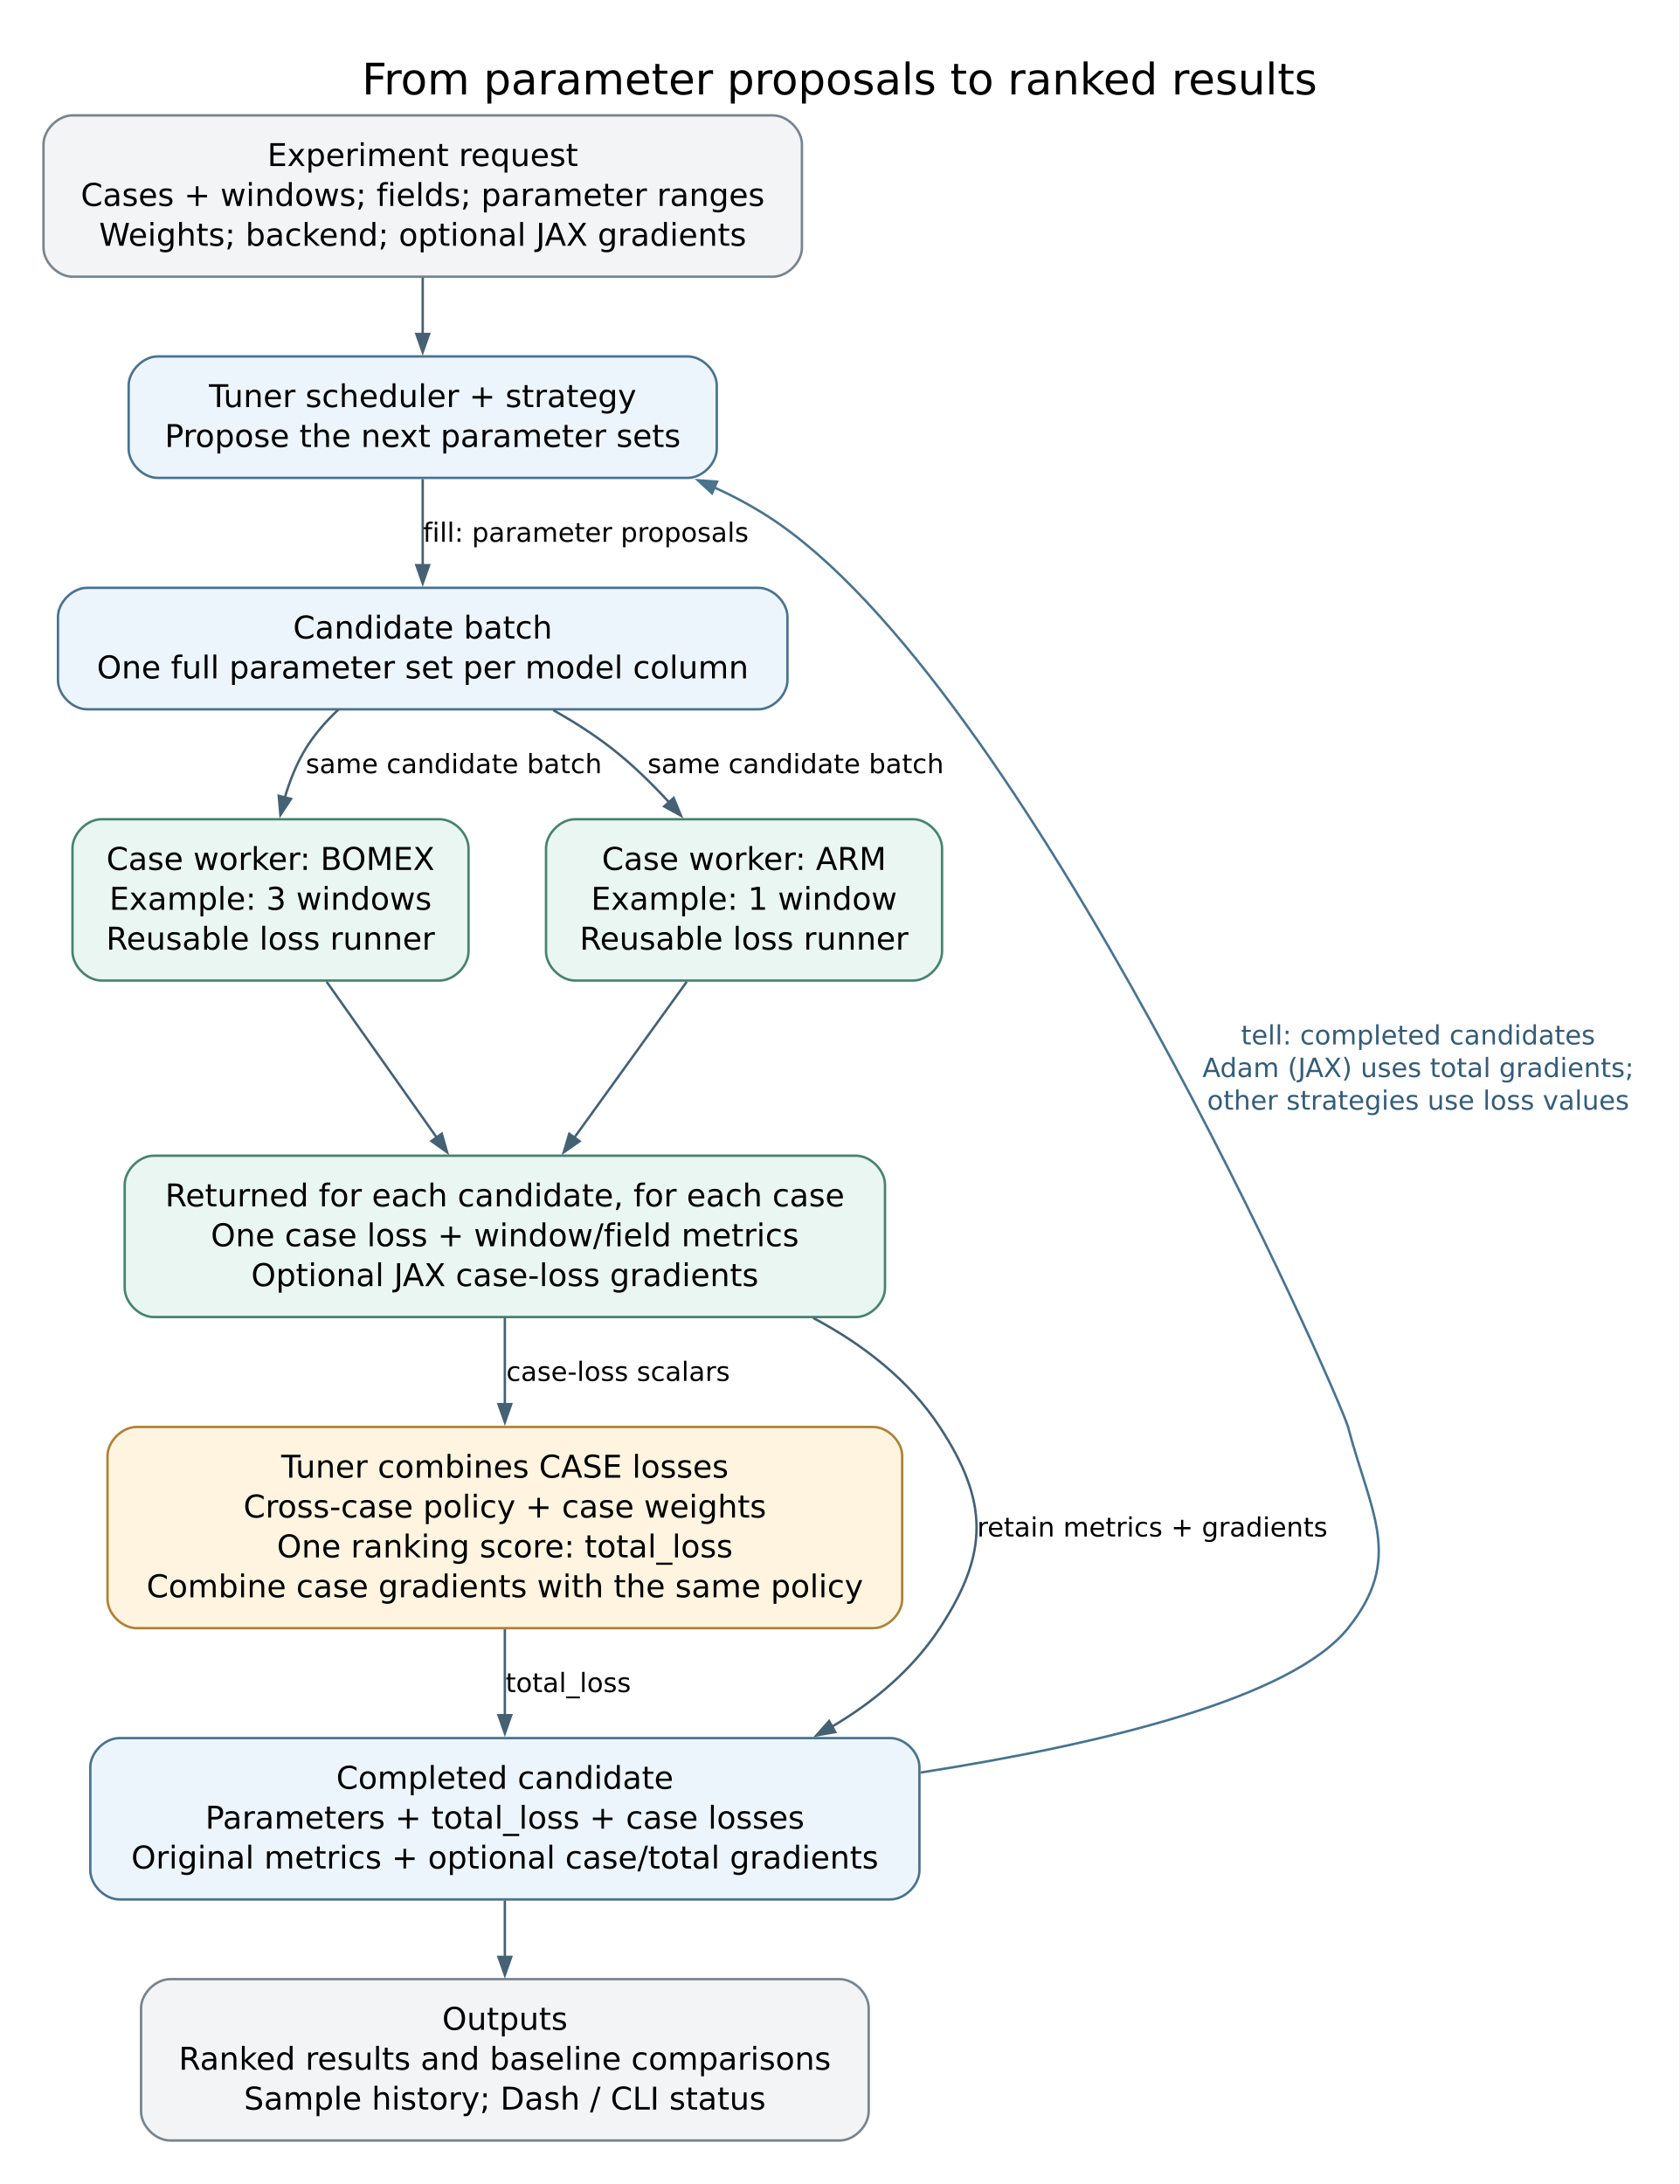
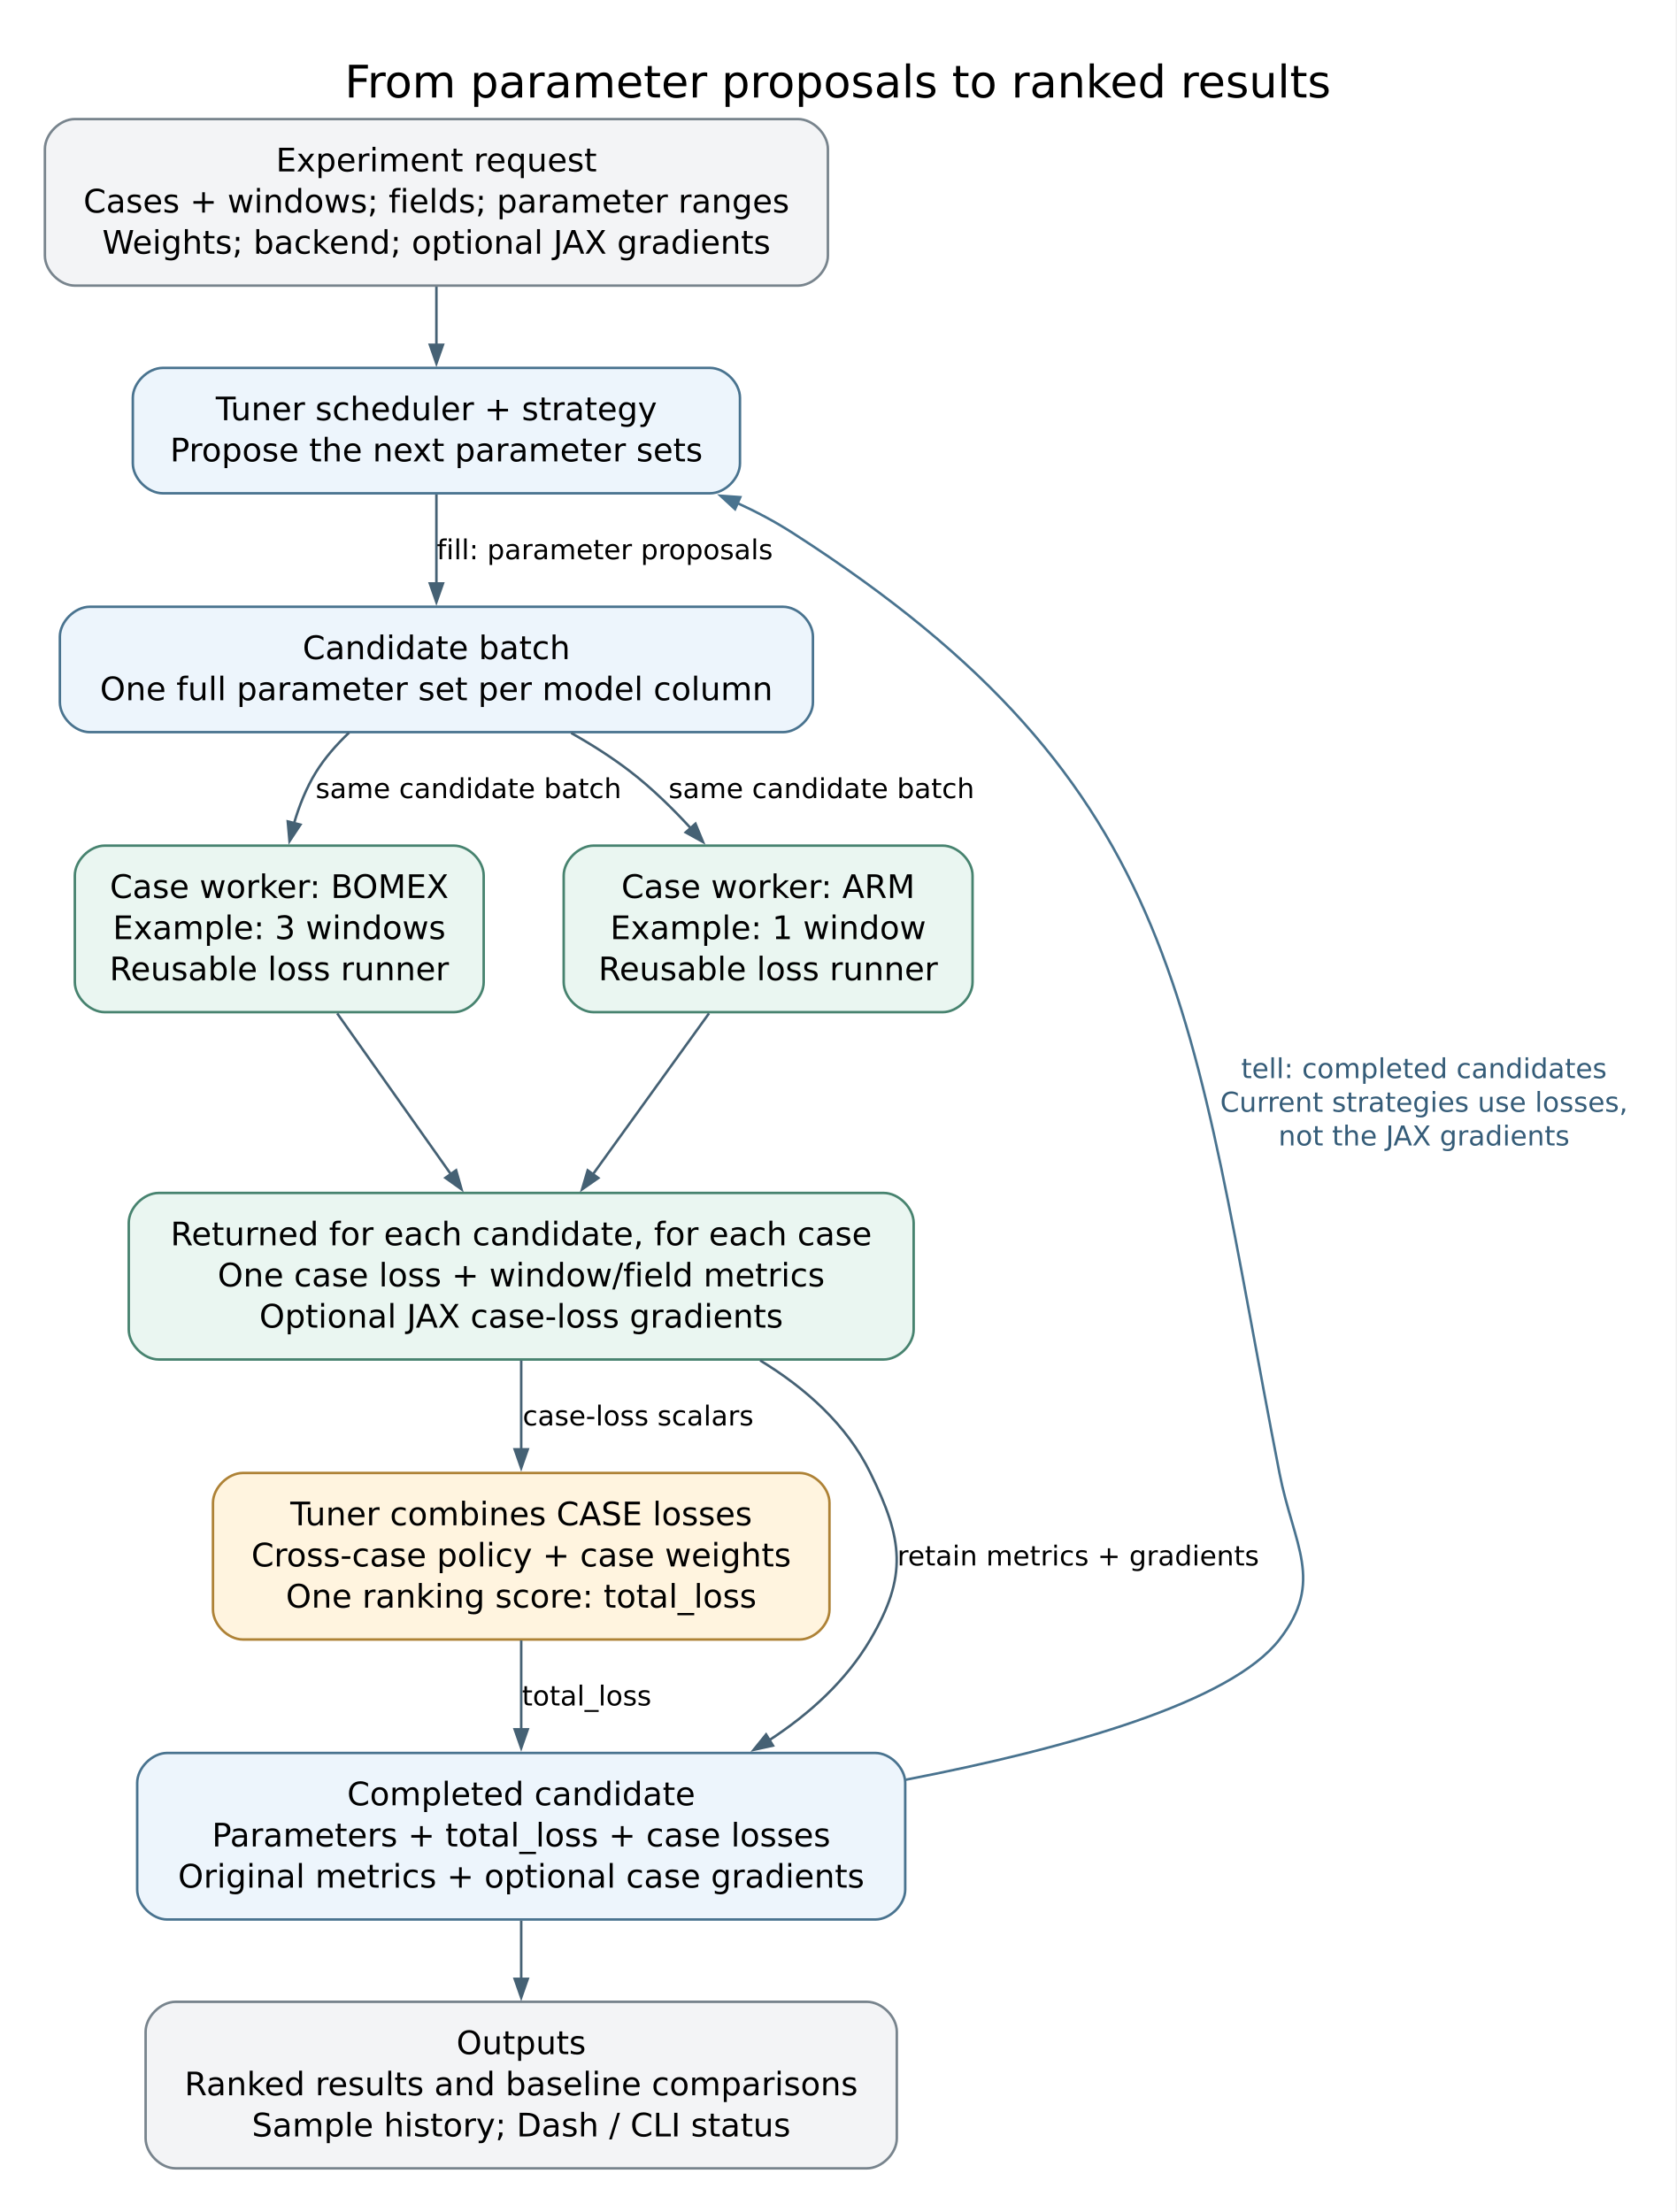
- <svg xmlns="http://www.w3.org/2000/svg" width="695pt" height="904pt" viewBox="0.00 0.00 695.00 904.00">
-   <g id="graph0" class="graph" transform="scale(1 1) rotate(0) translate(18 885.99)">
-     <polygon fill="white" stroke="none" points="-18,18 -18,-885.99 676.97,-885.99 676.97,18 -18,18" />
-     <text xml:space="preserve" text-anchor="middle" x="329.49" y="-846.89" font-family="DejaVu Sans" font-size="18.00">From parameter proposals to ranked results</text>
+ <svg xmlns="http://www.w3.org/2000/svg" width="672pt" height="887pt" viewBox="0.00 0.00 672.00 887.00">
+   <g id="graph0" class="graph" transform="scale(1 1) rotate(0) translate(18 869.49)">
+     <polygon fill="white" stroke="none" points="-18,18 -18,-869.49 653.79,-869.49 653.79,18 -18,18" />
+     <text xml:space="preserve" text-anchor="middle" x="317.89" y="-830.39" font-family="DejaVu Sans" font-size="18.00">From parameter proposals to ranked results</text>
    <g id="node1" class="node">
-       <path fill="#f3f4f6" stroke="#78848d" d="M301.92,-838.24C301.92,-838.24 12,-838.24 12,-838.24 6,-838.24 0,-832.24 0,-826.24 0,-826.24 0,-783.46 0,-783.46 0,-777.46 6,-771.46 12,-771.46 12,-771.46 301.92,-771.46 301.92,-771.46 307.92,-771.46 313.92,-777.46 313.92,-783.46 313.92,-783.46 313.92,-826.24 313.92,-826.24 313.92,-832.24 307.92,-838.24 301.92,-838.24" />
-       <text xml:space="preserve" text-anchor="middle" x="156.96" y="-817.25" font-family="DejaVu Sans" font-size="13.00">Experiment request</text>
-       <text xml:space="preserve" text-anchor="middle" x="156.96" y="-800.75" font-family="DejaVu Sans" font-size="13.00">Cases + windows; fields; parameter ranges</text>
-       <text xml:space="preserve" text-anchor="middle" x="156.96" y="-784.25" font-family="DejaVu Sans" font-size="13.00">Weights; backend; optional JAX gradients</text>
+       <path fill="#f3f4f6" stroke="#78848d" d="M301.92,-821.74C301.92,-821.74 12,-821.74 12,-821.74 6,-821.74 0,-815.74 0,-809.74 0,-809.74 0,-766.96 0,-766.96 0,-760.96 6,-754.96 12,-754.96 12,-754.96 301.92,-754.96 301.92,-754.96 307.92,-754.96 313.92,-760.96 313.92,-766.96 313.92,-766.96 313.92,-809.74 313.92,-809.74 313.92,-815.74 307.92,-821.74 301.92,-821.74" />
+       <text xml:space="preserve" text-anchor="middle" x="156.96" y="-800.75" font-family="DejaVu Sans" font-size="13.00">Experiment request</text>
+       <text xml:space="preserve" text-anchor="middle" x="156.96" y="-784.25" font-family="DejaVu Sans" font-size="13.00">Cases + windows; fields; parameter ranges</text>
+       <text xml:space="preserve" text-anchor="middle" x="156.96" y="-767.75" font-family="DejaVu Sans" font-size="13.00">Weights; backend; optional JAX gradients</text>
    </g>
    <g id="node2" class="node">
-       <path fill="#edf5fc" stroke="#49738f" d="M266.67,-738.46C266.67,-738.46 47.25,-738.46 47.25,-738.46 41.25,-738.46 35.25,-732.46 35.25,-726.46 35.25,-726.46 35.25,-700.18 35.25,-700.18 35.25,-694.18 41.25,-688.18 47.25,-688.18 47.25,-688.18 266.67,-688.18 266.67,-688.18 272.67,-688.18 278.67,-694.18 278.67,-700.18 278.67,-700.18 278.67,-726.46 278.67,-726.46 278.67,-732.46 272.67,-738.46 266.67,-738.46" />
-       <text xml:space="preserve" text-anchor="middle" x="156.96" y="-717.47" font-family="DejaVu Sans" font-size="13.00">Tuner scheduler + strategy</text>
-       <text xml:space="preserve" text-anchor="middle" x="156.96" y="-700.97" font-family="DejaVu Sans" font-size="13.00">Propose the next parameter sets</text>
+       <path fill="#edf5fc" stroke="#49738f" d="M266.67,-721.96C266.67,-721.96 47.25,-721.96 47.25,-721.96 41.25,-721.96 35.25,-715.96 35.25,-709.96 35.25,-709.96 35.25,-683.68 35.25,-683.68 35.25,-677.68 41.25,-671.68 47.25,-671.68 47.25,-671.68 266.67,-671.68 266.67,-671.68 272.67,-671.68 278.67,-677.68 278.67,-683.68 278.67,-683.68 278.67,-709.96 278.67,-709.96 278.67,-715.96 272.67,-721.96 266.67,-721.96" />
+       <text xml:space="preserve" text-anchor="middle" x="156.96" y="-700.97" font-family="DejaVu Sans" font-size="13.00">Tuner scheduler + strategy</text>
+       <text xml:space="preserve" text-anchor="middle" x="156.96" y="-684.47" font-family="DejaVu Sans" font-size="13.00">Propose the next parameter sets</text>
    </g>
    <g id="edge1" class="edge">
-       <path fill="none" stroke="#456174" d="M156.96,-771.02C156.96,-763.43 156.96,-755.34 156.96,-747.72" />
-       <polygon fill="#456174" stroke="#456174" points="159.59,-747.74 156.96,-740.24 154.34,-747.74 159.59,-747.74" />
+       <path fill="none" stroke="#456174" d="M156.96,-754.52C156.96,-746.93 156.96,-738.84 156.96,-731.22" />
+       <polygon fill="#456174" stroke="#456174" points="159.59,-731.24 156.96,-723.74 154.34,-731.24 159.59,-731.24" />
    </g>
    <g id="node3" class="node">
-       <path fill="#edf5fc" stroke="#49738f" d="M295.92,-642.68C295.92,-642.68 18,-642.68 18,-642.68 12,-642.68 6,-636.68 6,-630.68 6,-630.68 6,-604.4 6,-604.4 6,-598.4 12,-592.4 18,-592.4 18,-592.4 295.92,-592.4 295.92,-592.4 301.92,-592.4 307.92,-598.4 307.92,-604.4 307.92,-604.4 307.92,-630.68 307.92,-630.68 307.92,-636.68 301.92,-642.68 295.92,-642.68" />
-       <text xml:space="preserve" text-anchor="middle" x="156.96" y="-621.69" font-family="DejaVu Sans" font-size="13.00">Candidate batch</text>
-       <text xml:space="preserve" text-anchor="middle" x="156.96" y="-605.19" font-family="DejaVu Sans" font-size="13.00">One full parameter set per model column</text>
+       <path fill="#edf5fc" stroke="#49738f" d="M295.92,-626.18C295.92,-626.18 18,-626.18 18,-626.18 12,-626.18 6,-620.18 6,-614.18 6,-614.18 6,-587.9 6,-587.9 6,-581.9 12,-575.9 18,-575.9 18,-575.9 295.92,-575.9 295.92,-575.9 301.92,-575.9 307.92,-581.9 307.92,-587.9 307.92,-587.9 307.92,-614.18 307.92,-614.18 307.92,-620.18 301.92,-626.18 295.92,-626.18" />
+       <text xml:space="preserve" text-anchor="middle" x="156.96" y="-605.19" font-family="DejaVu Sans" font-size="13.00">Candidate batch</text>
+       <text xml:space="preserve" text-anchor="middle" x="156.96" y="-588.69" font-family="DejaVu Sans" font-size="13.00">One full parameter set per model column</text>
    </g>
    <g id="edge2" class="edge">
-       <path fill="none" stroke="#456174" d="M156.96,-687.68C156.96,-676.7 156.96,-663.59 156.96,-651.76" />
-       <polygon fill="#456174" stroke="#456174" points="159.59,-652.03 156.96,-644.53 154.34,-652.03 159.59,-652.03" />
-       <text xml:space="preserve" text-anchor="middle" x="224.46" y="-661.73" font-family="DejaVu Sans" font-size="11.00">fill: parameter proposals</text>
+       <path fill="none" stroke="#456174" d="M156.96,-671.18C156.96,-660.2 156.96,-647.09 156.96,-635.26" />
+       <polygon fill="#456174" stroke="#456174" points="159.59,-635.53 156.96,-628.03 154.34,-635.53 159.59,-635.53" />
+       <text xml:space="preserve" text-anchor="middle" x="224.46" y="-645.23" font-family="DejaVu Sans" font-size="11.00">fill: parameter proposals</text>
    </g>
    <g id="node4" class="node">
-       <path fill="#eaf6f1" stroke="#47836f" d="M163.92,-546.9C163.92,-546.9 24,-546.9 24,-546.9 18,-546.9 12,-540.9 12,-534.9 12,-534.9 12,-492.12 12,-492.12 12,-486.12 18,-480.12 24,-480.12 24,-480.12 163.92,-480.12 163.92,-480.12 169.92,-480.12 175.92,-486.12 175.92,-492.12 175.92,-492.12 175.92,-534.9 175.92,-534.9 175.92,-540.9 169.92,-546.9 163.92,-546.9" />
-       <text xml:space="preserve" text-anchor="middle" x="93.96" y="-525.91" font-family="DejaVu Sans" font-size="13.00">Case worker: BOMEX</text>
-       <text xml:space="preserve" text-anchor="middle" x="93.96" y="-509.41" font-family="DejaVu Sans" font-size="13.00">Example: 3 windows</text>
-       <text xml:space="preserve" text-anchor="middle" x="93.96" y="-492.91" font-family="DejaVu Sans" font-size="13.00">Reusable loss runner</text>
+       <path fill="#eaf6f1" stroke="#47836f" d="M163.92,-530.4C163.92,-530.4 24,-530.4 24,-530.4 18,-530.4 12,-524.4 12,-518.4 12,-518.4 12,-475.62 12,-475.62 12,-469.62 18,-463.62 24,-463.62 24,-463.62 163.92,-463.62 163.92,-463.62 169.92,-463.62 175.92,-469.62 175.92,-475.62 175.92,-475.62 175.92,-518.4 175.92,-518.4 175.92,-524.4 169.92,-530.4 163.92,-530.4" />
+       <text xml:space="preserve" text-anchor="middle" x="93.96" y="-509.41" font-family="DejaVu Sans" font-size="13.00">Case worker: BOMEX</text>
+       <text xml:space="preserve" text-anchor="middle" x="93.96" y="-492.91" font-family="DejaVu Sans" font-size="13.00">Example: 3 windows</text>
+       <text xml:space="preserve" text-anchor="middle" x="93.96" y="-476.41" font-family="DejaVu Sans" font-size="13.00">Reusable loss runner</text>
    </g>
    <g id="edge3" class="edge">
-       <path fill="none" stroke="#456174" d="M121.97,-592.21C116.94,-587.45 112.27,-582.14 108.71,-576.4 104.82,-570.13 101.95,-562.91 99.84,-555.67" />
-       <polygon fill="#456174" stroke="#456174" points="102.46,-555.31 98.07,-548.68 97.37,-556.6 102.46,-555.31" />
-       <text xml:space="preserve" text-anchor="middle" x="169.84" y="-565.95" font-family="DejaVu Sans" font-size="11.00">same candidate batch</text>
+       <path fill="none" stroke="#456174" d="M121.97,-575.71C116.94,-570.95 112.27,-565.64 108.71,-559.9 104.82,-553.63 101.95,-546.41 99.84,-539.17" />
+       <polygon fill="#456174" stroke="#456174" points="102.46,-538.81 98.07,-532.18 97.37,-540.1 102.46,-538.81" />
+       <text xml:space="preserve" text-anchor="middle" x="169.84" y="-549.45" font-family="DejaVu Sans" font-size="11.00">same candidate batch</text>
    </g>
    <g id="node5" class="node">
-       <path fill="#eaf6f1" stroke="#47836f" d="M359.92,-546.9C359.92,-546.9 220,-546.9 220,-546.9 214,-546.9 208,-540.9 208,-534.9 208,-534.9 208,-492.12 208,-492.12 208,-486.12 214,-480.12 220,-480.12 220,-480.12 359.92,-480.12 359.92,-480.12 365.92,-480.12 371.92,-486.12 371.92,-492.12 371.92,-492.12 371.92,-534.9 371.92,-534.9 371.92,-540.9 365.92,-546.9 359.92,-546.9" />
-       <text xml:space="preserve" text-anchor="middle" x="289.96" y="-525.91" font-family="DejaVu Sans" font-size="13.00">Case worker: ARM</text>
-       <text xml:space="preserve" text-anchor="middle" x="289.96" y="-509.41" font-family="DejaVu Sans" font-size="13.00">Example: 1 window</text>
-       <text xml:space="preserve" text-anchor="middle" x="289.96" y="-492.91" font-family="DejaVu Sans" font-size="13.00">Reusable loss runner</text>
+       <path fill="#eaf6f1" stroke="#47836f" d="M359.92,-530.4C359.92,-530.4 220,-530.4 220,-530.4 214,-530.4 208,-524.4 208,-518.4 208,-518.4 208,-475.62 208,-475.62 208,-469.62 214,-463.62 220,-463.62 220,-463.62 359.92,-463.62 359.92,-463.62 365.92,-463.62 371.92,-469.62 371.92,-475.62 371.92,-475.62 371.92,-518.4 371.92,-518.4 371.92,-524.4 365.92,-530.4 359.92,-530.4" />
+       <text xml:space="preserve" text-anchor="middle" x="289.96" y="-509.41" font-family="DejaVu Sans" font-size="13.00">Case worker: ARM</text>
+       <text xml:space="preserve" text-anchor="middle" x="289.96" y="-492.91" font-family="DejaVu Sans" font-size="13.00">Example: 1 window</text>
+       <text xml:space="preserve" text-anchor="middle" x="289.96" y="-476.41" font-family="DejaVu Sans" font-size="13.00">Reusable loss runner</text>
    </g>
    <g id="edge4" class="edge">
-       <path fill="none" stroke="#456174" d="M211.01,-592.06C219.35,-587.35 227.62,-582.09 234.96,-576.4 243.39,-569.86 251.55,-561.91 258.9,-553.92" />
-       <polygon fill="#456174" stroke="#456174" points="260.83,-555.7 263.86,-548.36 256.91,-552.21 260.83,-555.7" />
-       <text xml:space="preserve" text-anchor="middle" x="311.35" y="-565.95" font-family="DejaVu Sans" font-size="11.00">same candidate batch</text>
+       <path fill="none" stroke="#456174" d="M211.01,-575.56C219.35,-570.85 227.62,-565.59 234.96,-559.9 243.39,-553.36 251.55,-545.41 258.9,-537.42" />
+       <polygon fill="#456174" stroke="#456174" points="260.83,-539.2 263.86,-531.86 256.91,-535.71 260.83,-539.2" />
+       <text xml:space="preserve" text-anchor="middle" x="311.35" y="-549.45" font-family="DejaVu Sans" font-size="11.00">same candidate batch</text>
    </g>
    <g id="node6" class="node">
-       <path fill="#eaf6f1" stroke="#47836f" d="M336.3,-407.62C336.3,-407.62 45.62,-407.62 45.62,-407.62 39.62,-407.62 33.62,-401.62 33.62,-395.62 33.62,-395.62 33.62,-352.84 33.62,-352.84 33.62,-346.84 39.62,-340.84 45.62,-340.84 45.62,-340.84 336.3,-340.84 336.3,-340.84 342.3,-340.84 348.3,-346.84 348.3,-352.84 348.3,-352.84 348.3,-395.62 348.3,-395.62 348.3,-401.62 342.3,-407.62 336.3,-407.62" />
-       <text xml:space="preserve" text-anchor="middle" x="190.96" y="-386.63" font-family="DejaVu Sans" font-size="13.00">Returned for each candidate, for each case</text>
-       <text xml:space="preserve" text-anchor="middle" x="190.96" y="-370.13" font-family="DejaVu Sans" font-size="13.00">One case loss + window/field metrics</text>
-       <text xml:space="preserve" text-anchor="middle" x="190.96" y="-353.63" font-family="DejaVu Sans" font-size="13.00">Optional JAX case-loss gradients</text>
+       <path fill="#eaf6f1" stroke="#47836f" d="M336.3,-391.12C336.3,-391.12 45.62,-391.12 45.62,-391.12 39.62,-391.12 33.62,-385.12 33.62,-379.12 33.62,-379.12 33.62,-336.34 33.62,-336.34 33.62,-330.34 39.62,-324.34 45.62,-324.34 45.62,-324.34 336.3,-324.34 336.3,-324.34 342.3,-324.34 348.3,-330.34 348.3,-336.34 348.3,-336.34 348.3,-379.12 348.3,-379.12 348.3,-385.12 342.3,-391.12 336.3,-391.12" />
+       <text xml:space="preserve" text-anchor="middle" x="190.96" y="-370.13" font-family="DejaVu Sans" font-size="13.00">Returned for each candidate, for each case</text>
+       <text xml:space="preserve" text-anchor="middle" x="190.96" y="-353.63" font-family="DejaVu Sans" font-size="13.00">One case loss + window/field metrics</text>
+       <text xml:space="preserve" text-anchor="middle" x="190.96" y="-337.13" font-family="DejaVu Sans" font-size="13.00">Optional JAX case-loss gradients</text>
    </g>
    <g id="edge5" class="edge">
-       <path fill="none" stroke="#456174" d="M117.19,-479.63C130.87,-460.27 148.27,-435.65 162.73,-415.18" />
-       <polygon fill="#456174" stroke="#456174" points="164.86,-416.72 167.04,-409.08 160.57,-413.69 164.86,-416.72" />
+       <path fill="none" stroke="#456174" d="M117.19,-463.13C130.87,-443.77 148.27,-419.15 162.73,-398.68" />
+       <polygon fill="#456174" stroke="#456174" points="164.86,-400.22 167.04,-392.58 160.57,-397.19 164.86,-400.22" />
    </g>
    <g id="edge6" class="edge">
-       <path fill="none" stroke="#456174" d="M266.25,-479.63C252.23,-460.19 234.38,-435.43 219.58,-414.91" />
-       <polygon fill="#456174" stroke="#456174" points="221.88,-413.62 215.36,-409.07 217.62,-416.69 221.88,-413.62" />
+       <path fill="none" stroke="#456174" d="M266.25,-463.13C252.23,-443.69 234.38,-418.93 219.58,-398.41" />
+       <polygon fill="#456174" stroke="#456174" points="221.88,-397.12 215.36,-392.57 217.62,-400.19 221.88,-397.12" />
    </g>
    <g id="node7" class="node">
-       <path fill="#fff4df" stroke="#ae8236" d="M343.42,-295.34C343.42,-295.34 38.5,-295.34 38.5,-295.34 32.5,-295.34 26.5,-289.34 26.5,-283.34 26.5,-283.34 26.5,-224.06 26.5,-224.06 26.5,-218.06 32.5,-212.06 38.5,-212.06 38.5,-212.06 343.42,-212.06 343.42,-212.06 349.42,-212.06 355.42,-218.06 355.42,-224.06 355.42,-224.06 355.42,-283.34 355.42,-283.34 355.42,-289.34 349.42,-295.34 343.42,-295.34" />
-       <text xml:space="preserve" text-anchor="middle" x="190.96" y="-274.35" font-family="DejaVu Sans" font-size="13.00">Tuner combines CASE losses</text>
-       <text xml:space="preserve" text-anchor="middle" x="190.96" y="-257.85" font-family="DejaVu Sans" font-size="13.00">Cross-case policy + case weights</text>
-       <text xml:space="preserve" text-anchor="middle" x="190.96" y="-241.35" font-family="DejaVu Sans" font-size="13.00">One ranking score: total_loss</text>
-       <text xml:space="preserve" text-anchor="middle" x="190.96" y="-224.85" font-family="DejaVu Sans" font-size="13.00">Combine case gradients with the same policy</text>
+       <path fill="#fff4df" stroke="#ae8236" d="M302.55,-278.84C302.55,-278.84 79.38,-278.84 79.38,-278.84 73.38,-278.84 67.38,-272.84 67.38,-266.84 67.38,-266.84 67.38,-224.06 67.38,-224.06 67.38,-218.06 73.38,-212.06 79.38,-212.06 79.38,-212.06 302.55,-212.06 302.55,-212.06 308.55,-212.06 314.55,-218.06 314.55,-224.06 314.55,-224.06 314.55,-266.84 314.55,-266.84 314.55,-272.84 308.55,-278.84 302.55,-278.84" />
+       <text xml:space="preserve" text-anchor="middle" x="190.96" y="-257.85" font-family="DejaVu Sans" font-size="13.00">Tuner combines CASE losses</text>
+       <text xml:space="preserve" text-anchor="middle" x="190.96" y="-241.35" font-family="DejaVu Sans" font-size="13.00">Cross-case policy + case weights</text>
+       <text xml:space="preserve" text-anchor="middle" x="190.96" y="-224.85" font-family="DejaVu Sans" font-size="13.00">One ranking score: total_loss</text>
    </g>
    <g id="edge7" class="edge">
-       <path fill="none" stroke="#456174" d="M190.96,-340.53C190.96,-329.39 190.96,-316.67 190.96,-304.5" />
-       <polygon fill="#456174" stroke="#456174" points="193.59,-304.78 190.96,-297.28 188.34,-304.78 193.59,-304.78" />
-       <text xml:space="preserve" text-anchor="middle" x="237.84" y="-314.39" font-family="DejaVu Sans" font-size="11.00">case-loss scalars</text>
+       <path fill="none" stroke="#456174" d="M190.96,-323.94C190.96,-312.71 190.96,-299.99 190.96,-288.15" />
+       <polygon fill="#456174" stroke="#456174" points="193.59,-288.32 190.96,-280.82 188.34,-288.32 193.59,-288.32" />
+       <text xml:space="preserve" text-anchor="middle" x="237.84" y="-297.89" font-family="DejaVu Sans" font-size="11.00">case-loss scalars</text>
    </g>
    <g id="node8" class="node">
-       <path fill="#edf5fc" stroke="#49738f" d="M350.55,-166.56C350.55,-166.56 31.38,-166.56 31.38,-166.56 25.38,-166.56 19.38,-160.56 19.38,-154.56 19.38,-154.56 19.38,-111.78 19.38,-111.78 19.38,-105.78 25.38,-99.78 31.38,-99.78 31.38,-99.78 350.55,-99.78 350.55,-99.78 356.55,-99.78 362.55,-105.78 362.55,-111.78 362.55,-111.78 362.55,-154.56 362.55,-154.56 362.55,-160.56 356.55,-166.56 350.55,-166.56" />
+       <path fill="#edf5fc" stroke="#49738f" d="M332.92,-166.56C332.92,-166.56 49,-166.56 49,-166.56 43,-166.56 37,-160.56 37,-154.56 37,-154.56 37,-111.78 37,-111.78 37,-105.78 43,-99.78 49,-99.78 49,-99.78 332.92,-99.78 332.92,-99.78 338.92,-99.78 344.92,-105.78 344.92,-111.78 344.92,-111.78 344.92,-154.56 344.92,-154.56 344.92,-160.56 338.92,-166.56 332.92,-166.56" />
      <text xml:space="preserve" text-anchor="middle" x="190.96" y="-145.57" font-family="DejaVu Sans" font-size="13.00">Completed candidate</text>
      <text xml:space="preserve" text-anchor="middle" x="190.96" y="-129.07" font-family="DejaVu Sans" font-size="13.00">Parameters + total_loss + case losses</text>
-       <text xml:space="preserve" text-anchor="middle" x="190.96" y="-112.57" font-family="DejaVu Sans" font-size="13.00">Original metrics + optional case/total gradients</text>
+       <text xml:space="preserve" text-anchor="middle" x="190.96" y="-112.57" font-family="DejaVu Sans" font-size="13.00">Original metrics + optional case gradients</text>
    </g>
    <g id="edge9" class="edge">
-       <path fill="none" stroke="#456174" d="M318.59,-340.46C339.31,-329.47 358.15,-314.83 370.96,-295.34 391.28,-264.4 391.28,-243 370.96,-212.06 359.75,-195 343.93,-181.66 326.26,-171.23" />
-       <polygon fill="#456174" stroke="#456174" points="327.73,-169.05 319.91,-167.68 325.17,-173.63 327.73,-169.05" />
-       <text xml:space="preserve" text-anchor="middle" x="458.95" y="-250" font-family="DejaVu Sans" font-size="11.00">retain metrics + gradients</text>
+       <path fill="none" stroke="#456174" d="M286.77,-323.95C305.12,-312.79 321.54,-298.07 330.96,-278.84 344.01,-252.18 346,-237.64 330.96,-212.06 321.24,-195.53 306.6,-182.25 290.4,-171.68" />
+       <polygon fill="#456174" stroke="#456174" points="291.9,-169.52 284.15,-167.81 289.14,-173.99 291.9,-169.52" />
+       <text xml:space="preserve" text-anchor="middle" x="414.26" y="-241.75" font-family="DejaVu Sans" font-size="11.00">retain metrics + gradients</text>
    </g>
    <g id="edge8" class="edge">
-       <path fill="none" stroke="#456174" d="M190.96,-211.58C190.96,-200.07 190.96,-187.56 190.96,-176.02" />
-       <polygon fill="#456174" stroke="#456174" points="193.59,-176.02 190.96,-168.52 188.34,-176.02 193.59,-176.02" />
+       <path fill="none" stroke="#456174" d="M190.96,-211.66C190.96,-200.43 190.96,-187.71 190.96,-175.87" />
+       <polygon fill="#456174" stroke="#456174" points="193.59,-176.04 190.96,-168.54 188.34,-176.04 193.59,-176.04" />
      <text xml:space="preserve" text-anchor="middle" x="217.21" y="-185.61" font-family="DejaVu Sans" font-size="11.00">total_loss</text>
    </g>
    <g id="edge11" class="edge">
-       <path fill="none" stroke="#49738f" d="M363.03,-152.3C439.18,-164.22 516.76,-183.12 539.96,-212.06 563.11,-240.94 549.38,-259.55 539.96,-295.34 536.96,-306.73 406.45,-603.73 299.96,-672.18 292.88,-676.73 285.29,-680.77 277.42,-684.36" />
-       <polygon fill="#49738f" stroke="#49738f" points="276.7,-681.81 270.86,-687.2 278.79,-686.63 276.7,-681.81" />
-       <text xml:space="preserve" text-anchor="middle" x="568.97" y="-453.67" font-family="DejaVu Sans" font-size="11.00" fill="#355c78">tell: completed candidates</text>
-       <text xml:space="preserve" text-anchor="middle" x="568.97" y="-440.17" font-family="DejaVu Sans" font-size="11.00" fill="#355c78">Adam (JAX) uses total gradients;</text>
-       <text xml:space="preserve" text-anchor="middle" x="568.97" y="-426.67" font-family="DejaVu Sans" font-size="11.00" fill="#355c78">other strategies use loss values</text>
+       <path fill="none" stroke="#49738f" d="M345.22,-155.85C410.24,-168.45 475.42,-186.88 494.96,-212.06 513.16,-235.51 500.64,-249.71 494.96,-278.84 458.85,-463.93 458.6,-553.72 299.96,-655.68 292.88,-660.23 285.29,-664.27 277.42,-667.86" />
+       <polygon fill="#49738f" stroke="#49738f" points="276.7,-665.31 270.86,-670.7 278.79,-670.13 276.7,-665.31" />
+       <text xml:space="preserve" text-anchor="middle" x="552.91" y="-437.17" font-family="DejaVu Sans" font-size="11.00" fill="#355c78">tell: completed candidates</text>
+       <text xml:space="preserve" text-anchor="middle" x="552.91" y="-423.67" font-family="DejaVu Sans" font-size="11.00" fill="#355c78">Current strategies use losses,</text>
+       <text xml:space="preserve" text-anchor="middle" x="552.91" y="-410.17" font-family="DejaVu Sans" font-size="11.00" fill="#355c78">not the JAX gradients</text>
    </g>
    <g id="node9" class="node">
      <path fill="#f3f4f6" stroke="#78848d" d="M329.55,-66.78C329.55,-66.78 52.38,-66.78 52.38,-66.78 46.38,-66.78 40.38,-60.78 40.38,-54.78 40.38,-54.78 40.38,-12 40.38,-12 40.38,-6 46.38,0 52.38,0 52.38,0 329.55,0 329.55,0 335.55,0 341.55,-6 341.55,-12 341.55,-12 341.55,-54.78 341.55,-54.78 341.55,-60.78 335.55,-66.78 329.55,-66.78" />
      <text xml:space="preserve" text-anchor="middle" x="190.96" y="-45.79" font-family="DejaVu Sans" font-size="13.00">Outputs</text>
      <text xml:space="preserve" text-anchor="middle" x="190.96" y="-29.29" font-family="DejaVu Sans" font-size="13.00">Ranked results and baseline comparisons</text>
      <text xml:space="preserve" text-anchor="middle" x="190.96" y="-12.79" font-family="DejaVu Sans" font-size="13.00">Sample history; Dash / CLI status</text>
    </g>
    <g id="edge10" class="edge">
      <path fill="none" stroke="#456174" d="M190.96,-99.34C190.96,-91.84 190.96,-83.78 190.96,-75.97" />
      <polygon fill="#456174" stroke="#456174" points="193.59,-75.98 190.96,-68.48 188.34,-75.98 193.59,-75.98" />
    </g>
  </g>
</svg>
